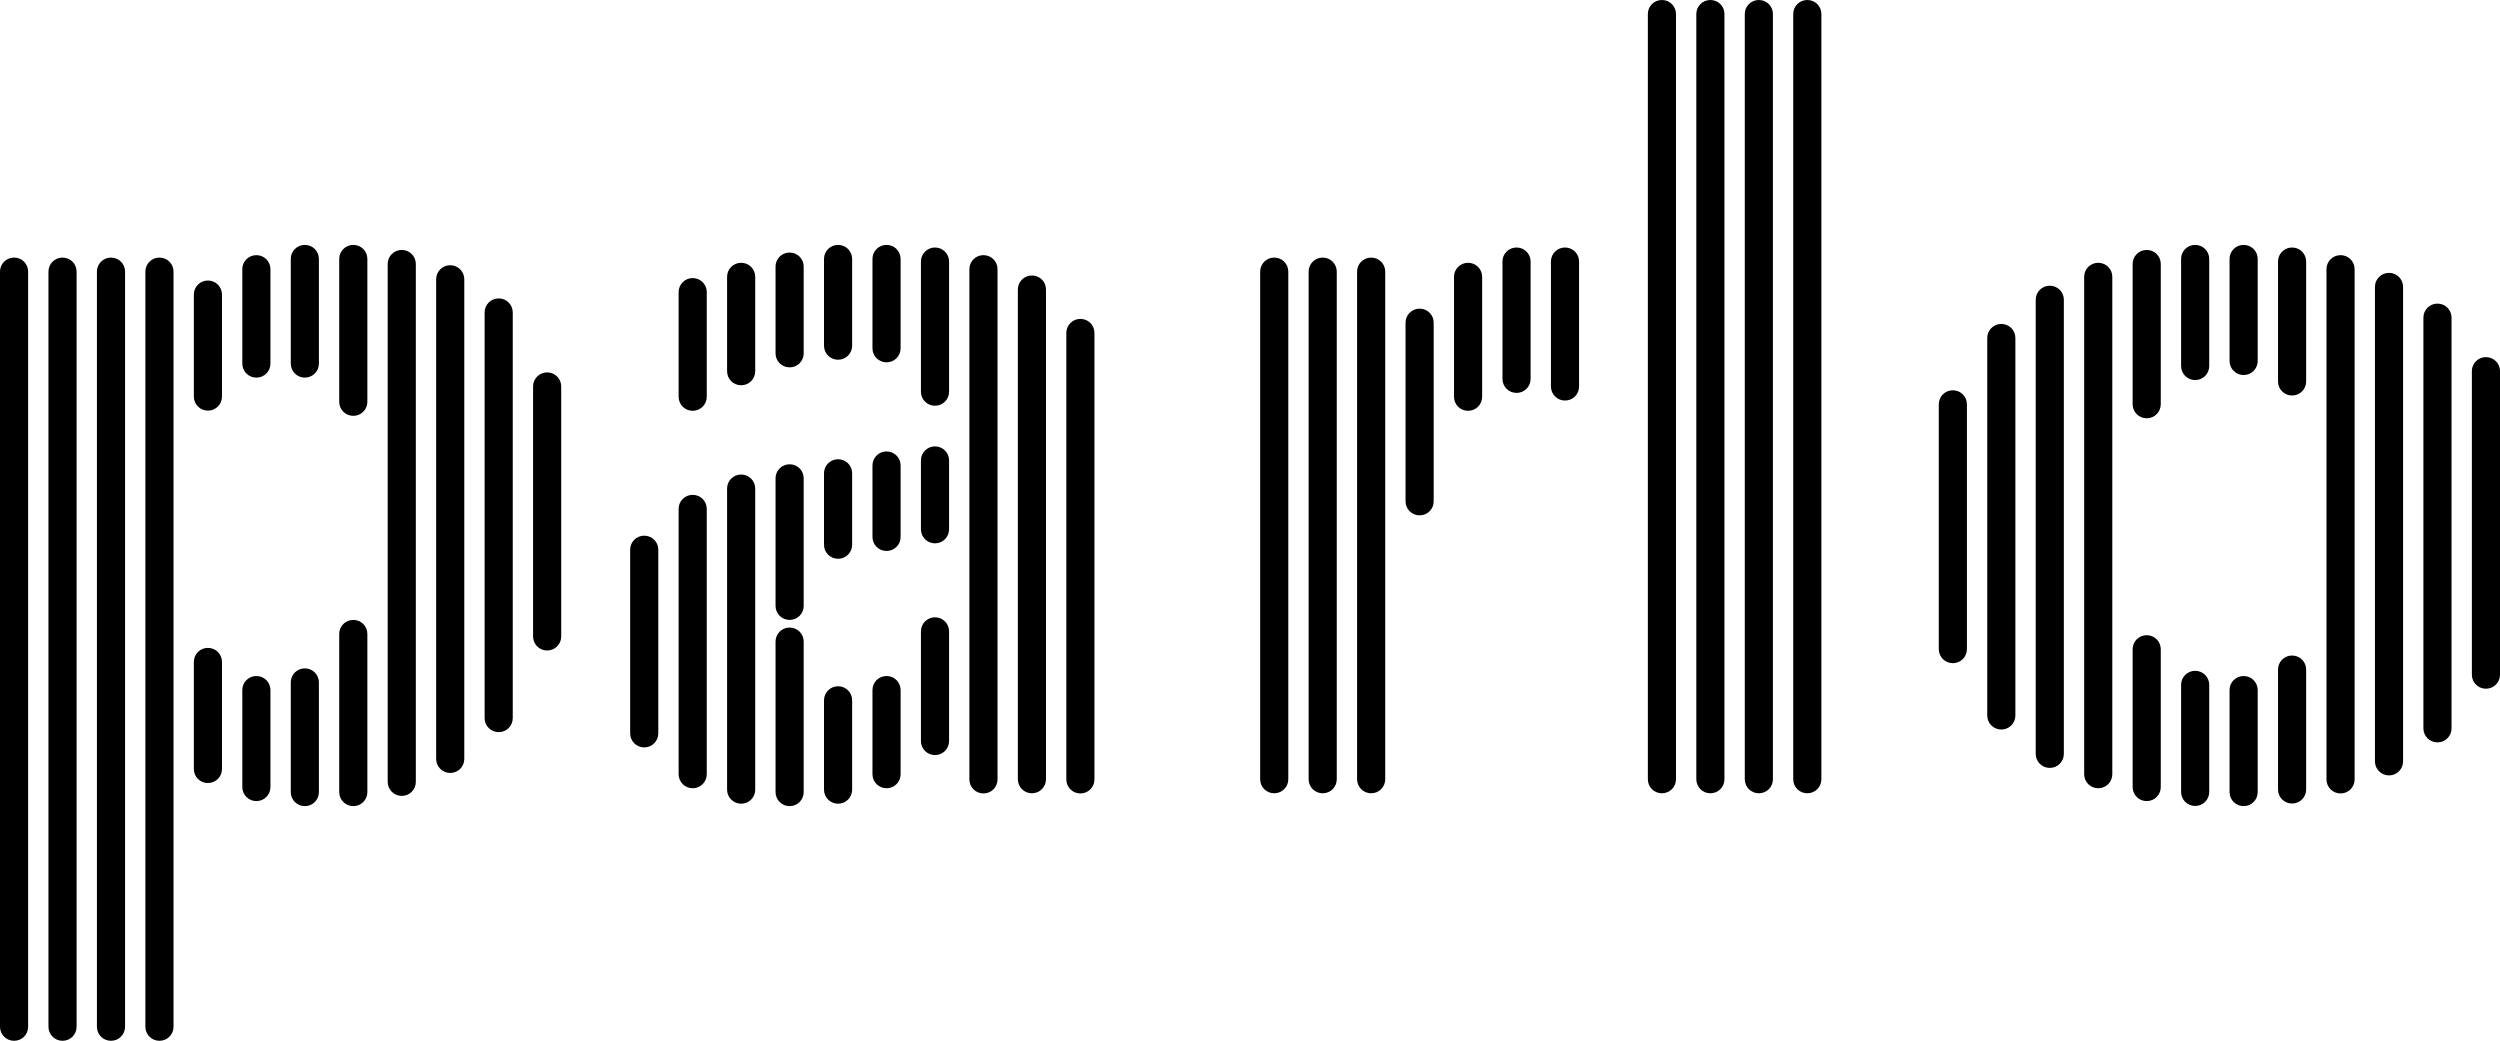
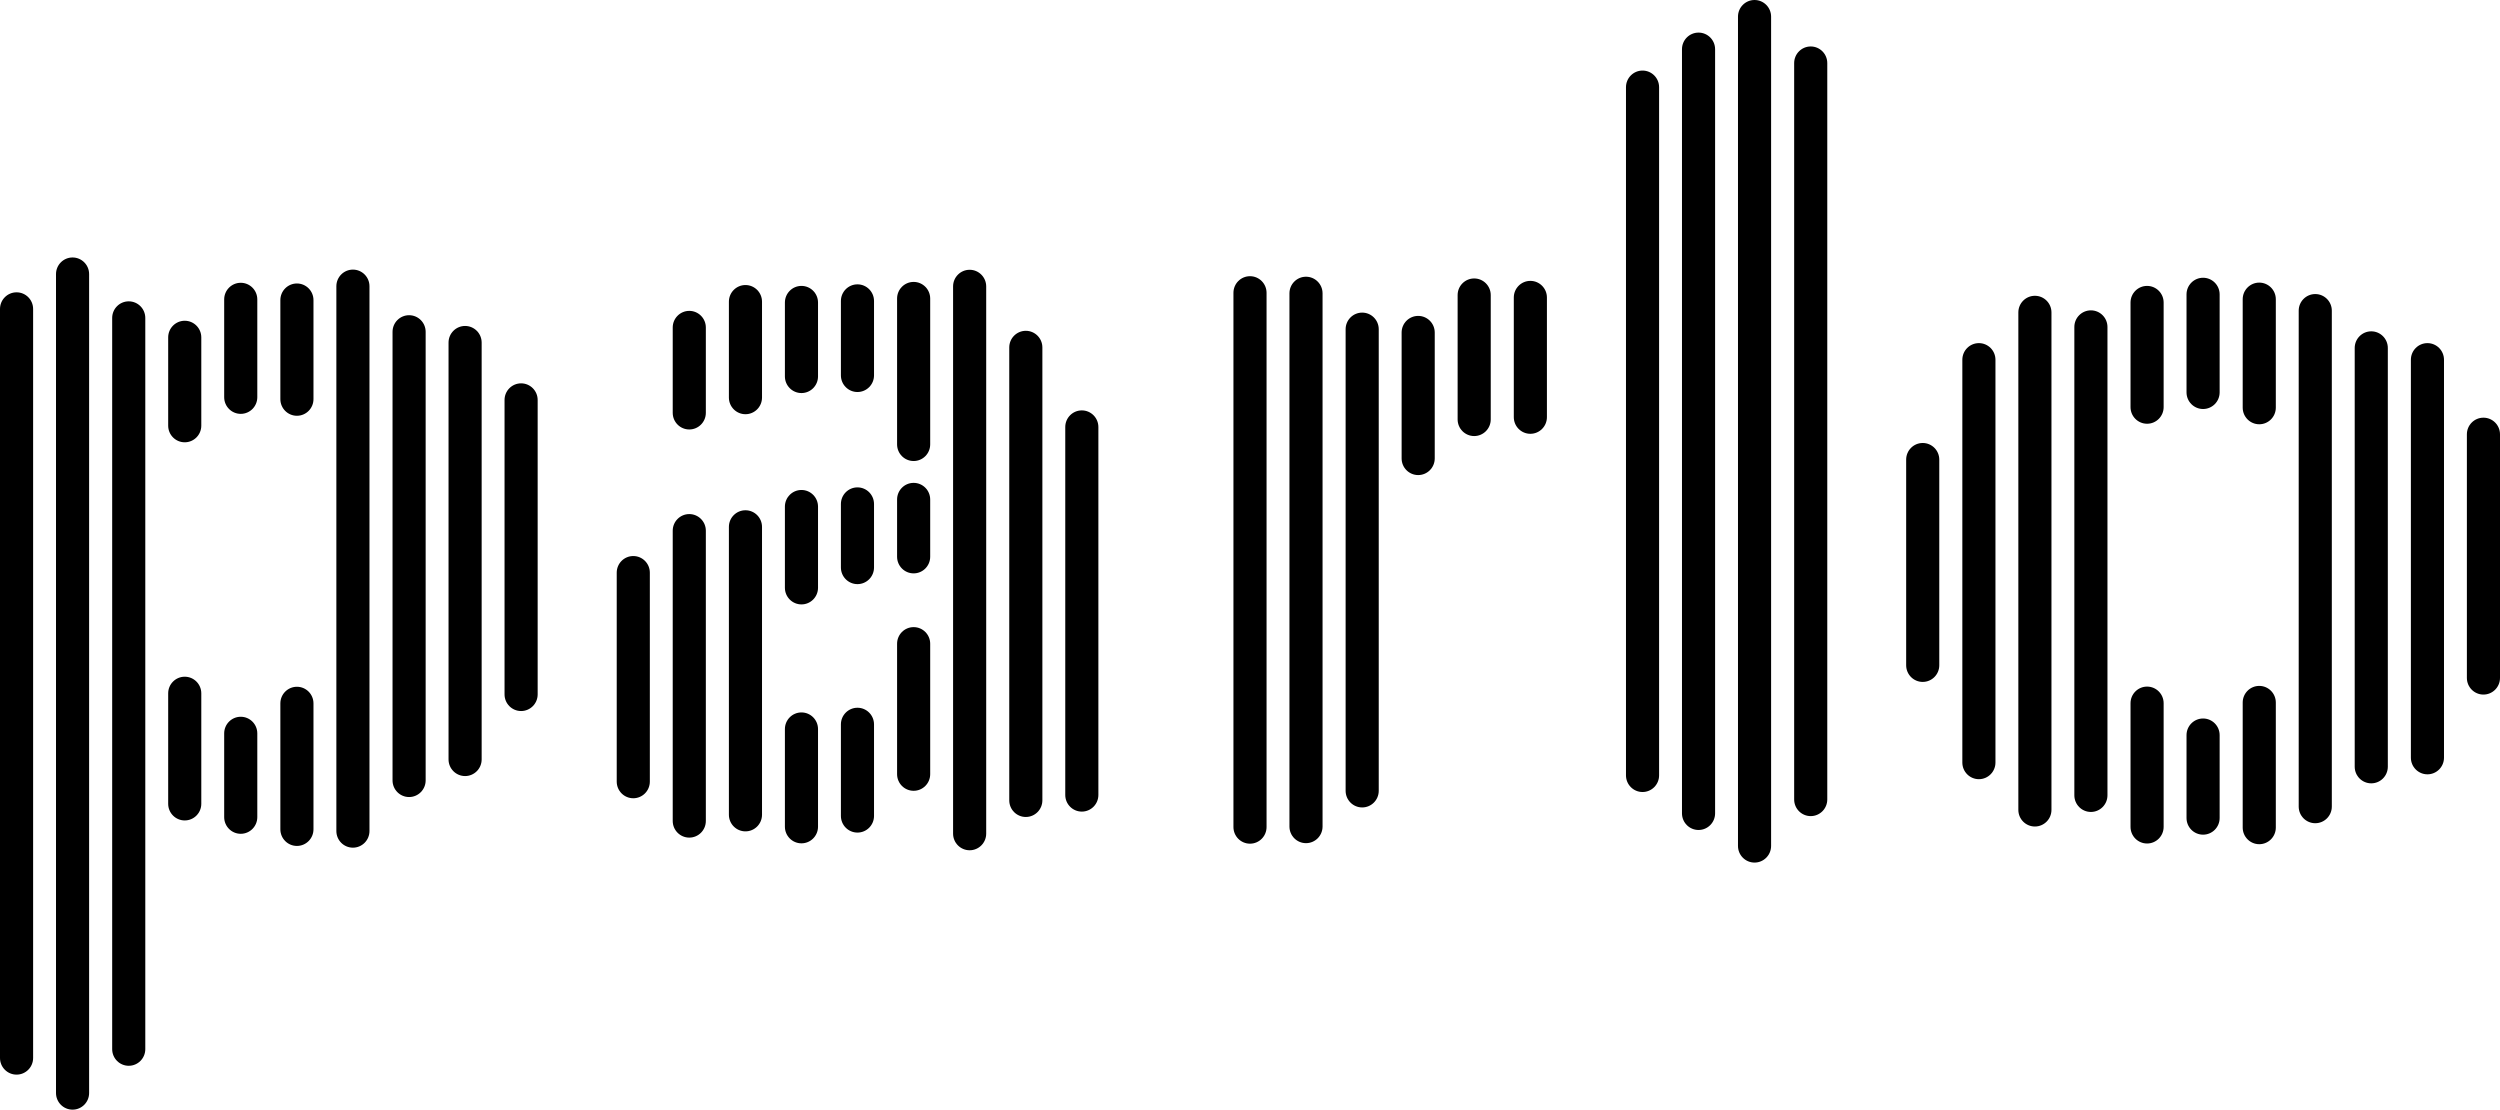
- <svg viewBox="0 0 153.73 64" role="img" aria-label="Parlo">
-   <rect x="0.00" y="15.84" width="1.73" height="48.16" rx="0.86" />
-   <rect x="2.98" y="15.84" width="1.73" height="48.16" rx="0.86" />
-   <rect x="5.96" y="15.84" width="1.73" height="48.16" rx="0.86" />
-   <rect x="8.94" y="15.84" width="1.73" height="48.16" rx="0.86" />
-   <rect x="11.92" y="17.25" width="1.73" height="8.00" rx="0.86" />
-   <rect x="11.92" y="39.84" width="1.73" height="8.31" rx="0.86" />
-   <rect x="14.90" y="15.69" width="1.73" height="7.53" rx="0.86" />
-   <rect x="14.90" y="41.57" width="1.73" height="7.69" rx="0.86" />
-   <rect x="17.88" y="15.06" width="1.73" height="8.16" rx="0.86" />
-   <rect x="17.88" y="41.10" width="1.73" height="8.47" rx="0.86" />
-   <rect x="20.86" y="15.06" width="1.73" height="10.51" rx="0.86" />
-   <rect x="20.86" y="38.12" width="1.73" height="11.45" rx="0.86" />
-   <rect x="23.84" y="15.37" width="1.73" height="33.57" rx="0.86" />
-   <rect x="26.82" y="16.31" width="1.73" height="31.22" rx="0.86" />
-   <rect x="29.80" y="18.35" width="1.73" height="26.67" rx="0.86" />
-   <rect x="32.78" y="22.90" width="1.73" height="17.10" rx="0.86" />
-   <rect x="38.75" y="32.94" width="1.73" height="13.02" rx="0.86" />
-   <rect x="41.73" y="17.10" width="1.73" height="8.16" rx="0.86" />
-   <rect x="41.73" y="30.43" width="1.73" height="18.04" rx="0.86" />
-   <rect x="44.71" y="16.16" width="1.73" height="7.53" rx="0.86" />
-   <rect x="44.71" y="29.18" width="1.73" height="20.24" rx="0.86" />
-   <rect x="47.69" y="15.53" width="1.73" height="7.06" rx="0.86" />
-   <rect x="47.69" y="28.55" width="1.73" height="9.57" rx="0.86" />
-   <rect x="47.69" y="38.59" width="1.73" height="10.98" rx="0.86" />
-   <rect x="50.67" y="15.06" width="1.73" height="7.06" rx="0.86" />
-   <rect x="50.67" y="28.24" width="1.73" height="6.12" rx="0.86" />
-   <rect x="50.67" y="42.20" width="1.73" height="7.22" rx="0.86" />
-   <rect x="53.65" y="15.06" width="1.73" height="7.22" rx="0.86" />
-   <rect x="53.65" y="27.76" width="1.73" height="6.12" rx="0.86" />
-   <rect x="53.65" y="41.57" width="1.73" height="6.90" rx="0.86" />
-   <rect x="56.63" y="15.22" width="1.73" height="9.73" rx="0.86" />
-   <rect x="56.63" y="27.45" width="1.73" height="5.96" rx="0.86" />
-   <rect x="56.63" y="37.96" width="1.73" height="8.47" rx="0.86" />
-   <rect x="59.61" y="15.69" width="1.73" height="33.10" rx="0.86" />
-   <rect x="62.59" y="16.94" width="1.73" height="31.84" rx="0.86" />
-   <rect x="65.57" y="19.61" width="1.73" height="29.18" rx="0.86" />
-   <rect x="77.49" y="15.84" width="1.73" height="32.94" rx="0.86" />
-   <rect x="80.47" y="15.84" width="1.73" height="32.94" rx="0.86" />
-   <rect x="83.45" y="15.84" width="1.73" height="32.94" rx="0.86" />
-   <rect x="86.43" y="18.98" width="1.73" height="12.71" rx="0.86" />
-   <rect x="89.41" y="16.16" width="1.73" height="9.10" rx="0.86" />
-   <rect x="92.39" y="15.22" width="1.73" height="8.94" rx="0.86" />
-   <rect x="95.37" y="15.22" width="1.73" height="9.41" rx="0.86" />
-   <rect x="101.33" y="0.00" width="1.73" height="48.78" rx="0.86" />
-   <rect x="104.31" y="0.00" width="1.73" height="48.78" rx="0.86" />
-   <rect x="107.29" y="0.00" width="1.73" height="48.78" rx="0.86" />
-   <rect x="110.27" y="0.00" width="1.73" height="48.78" rx="0.86" />
-   <rect x="119.22" y="24.00" width="1.73" height="16.78" rx="0.86" />
-   <rect x="122.20" y="19.92" width="1.73" height="24.94" rx="0.86" />
-   <rect x="125.18" y="17.57" width="1.73" height="29.65" rx="0.86" />
-   <rect x="128.16" y="16.16" width="1.73" height="32.31" rx="0.86" />
-   <rect x="131.14" y="15.37" width="1.73" height="10.35" rx="0.86" />
-   <rect x="131.14" y="39.06" width="1.73" height="10.20" rx="0.86" />
-   <rect x="134.12" y="15.06" width="1.73" height="8.31" rx="0.86" />
-   <rect x="134.12" y="41.25" width="1.73" height="8.31" rx="0.86" />
-   <rect x="137.10" y="15.06" width="1.73" height="8.00" rx="0.86" />
-   <rect x="137.10" y="41.57" width="1.73" height="8.00" rx="0.86" />
-   <rect x="140.08" y="15.22" width="1.73" height="9.10" rx="0.86" />
-   <rect x="140.08" y="40.31" width="1.73" height="9.10" rx="0.86" />
-   <rect x="143.06" y="15.69" width="1.73" height="33.10" rx="0.86" />
-   <rect x="146.04" y="16.78" width="1.73" height="30.90" rx="0.86" />
-   <rect x="149.02" y="18.67" width="1.73" height="26.98" rx="0.86" />
-   <rect x="152.00" y="21.96" width="1.73" height="20.39" rx="0.86" />
+ <svg viewBox="0 0 144.19 64" role="img" aria-label="Parlo">
+   <rect x="0.00" y="16.86" width="1.91" height="45.12" rx="0.96" />
+   <rect x="3.23" y="14.85" width="1.91" height="49.15" rx="0.96" />
+   <rect x="6.47" y="17.38" width="1.91" height="44.09" rx="0.96" />
+   <rect x="9.70" y="18.50" width="1.91" height="7.01" rx="0.96" />
+   <rect x="9.70" y="39.03" width="1.91" height="8.29" rx="0.96" />
+   <rect x="12.93" y="16.31" width="1.91" height="7.56" rx="0.96" />
+   <rect x="12.93" y="41.34" width="1.91" height="6.75" rx="0.96" />
+   <rect x="16.17" y="16.35" width="1.91" height="7.63" rx="0.96" />
+   <rect x="16.17" y="39.61" width="1.91" height="9.18" rx="0.96" />
+   <rect x="19.40" y="15.55" width="1.91" height="33.34" rx="0.96" />
+   <rect x="22.64" y="18.18" width="1.91" height="27.79" rx="0.96" />
+   <rect x="25.87" y="18.80" width="1.91" height="25.96" rx="0.96" />
+   <rect x="29.10" y="22.11" width="1.91" height="18.90" rx="0.96" />
+   <rect x="35.57" y="32.07" width="1.91" height="13.97" rx="0.96" />
+   <rect x="38.80" y="17.93" width="1.91" height="6.84" rx="0.96" />
+   <rect x="38.80" y="29.65" width="1.91" height="18.66" rx="0.96" />
+   <rect x="42.04" y="16.44" width="1.91" height="7.45" rx="0.96" />
+   <rect x="42.04" y="29.43" width="1.91" height="18.52" rx="0.96" />
+   <rect x="45.27" y="16.49" width="1.91" height="6.18" rx="0.96" />
+   <rect x="45.27" y="28.26" width="1.91" height="6.60" rx="0.96" />
+   <rect x="45.27" y="41.09" width="1.91" height="7.55" rx="0.96" />
+   <rect x="48.50" y="16.40" width="1.91" height="6.21" rx="0.96" />
+   <rect x="48.50" y="28.11" width="1.91" height="5.58" rx="0.96" />
+   <rect x="48.50" y="40.82" width="1.91" height="7.20" rx="0.96" />
+   <rect x="51.74" y="16.26" width="1.91" height="10.33" rx="0.96" />
+   <rect x="51.74" y="27.85" width="1.91" height="5.22" rx="0.96" />
+   <rect x="51.74" y="36.17" width="1.91" height="9.44" rx="0.96" />
+   <rect x="54.97" y="15.56" width="1.91" height="33.48" rx="0.96" />
+   <rect x="58.21" y="19.08" width="1.91" height="28.04" rx="0.96" />
+   <rect x="61.44" y="23.67" width="1.91" height="23.14" rx="0.96" />
+   <rect x="71.14" y="15.93" width="1.91" height="32.73" rx="0.96" />
+   <rect x="74.37" y="15.96" width="1.91" height="32.67" rx="0.96" />
+   <rect x="77.61" y="18.03" width="1.91" height="28.54" rx="0.96" />
+   <rect x="80.84" y="18.22" width="1.91" height="9.18" rx="0.96" />
+   <rect x="84.07" y="16.06" width="1.91" height="9.09" rx="0.96" />
+   <rect x="87.31" y="16.20" width="1.91" height="8.82" rx="0.96" />
+   <rect x="93.78" y="4.07" width="1.91" height="41.61" rx="0.96" />
+   <rect x="97.01" y="1.88" width="1.91" height="45.99" rx="0.96" />
+   <rect x="100.24" y="0.00" width="1.91" height="49.75" rx="0.96" />
+   <rect x="103.48" y="2.68" width="1.91" height="44.39" rx="0.96" />
+   <rect x="109.94" y="25.55" width="1.91" height="13.78" rx="0.96" />
+   <rect x="113.18" y="19.79" width="1.91" height="25.15" rx="0.96" />
+   <rect x="116.41" y="17.06" width="1.91" height="30.61" rx="0.96" />
+   <rect x="119.64" y="17.90" width="1.91" height="28.93" rx="0.96" />
+   <rect x="122.88" y="16.49" width="1.91" height="7.95" rx="0.96" />
+   <rect x="122.88" y="39.60" width="1.91" height="9.05" rx="0.96" />
+   <rect x="126.11" y="16.02" width="1.91" height="7.57" rx="0.96" />
+   <rect x="126.11" y="41.44" width="1.91" height="6.70" rx="0.96" />
+   <rect x="129.35" y="16.30" width="1.91" height="8.17" rx="0.96" />
+   <rect x="129.35" y="39.56" width="1.91" height="9.13" rx="0.96" />
+   <rect x="132.58" y="16.96" width="1.91" height="30.52" rx="0.96" />
+   <rect x="135.81" y="19.11" width="1.91" height="26.07" rx="0.96" />
+   <rect x="139.05" y="19.79" width="1.91" height="24.87" rx="0.96" />
+   <rect x="142.28" y="24.09" width="1.91" height="15.97" rx="0.96" />
</svg>
